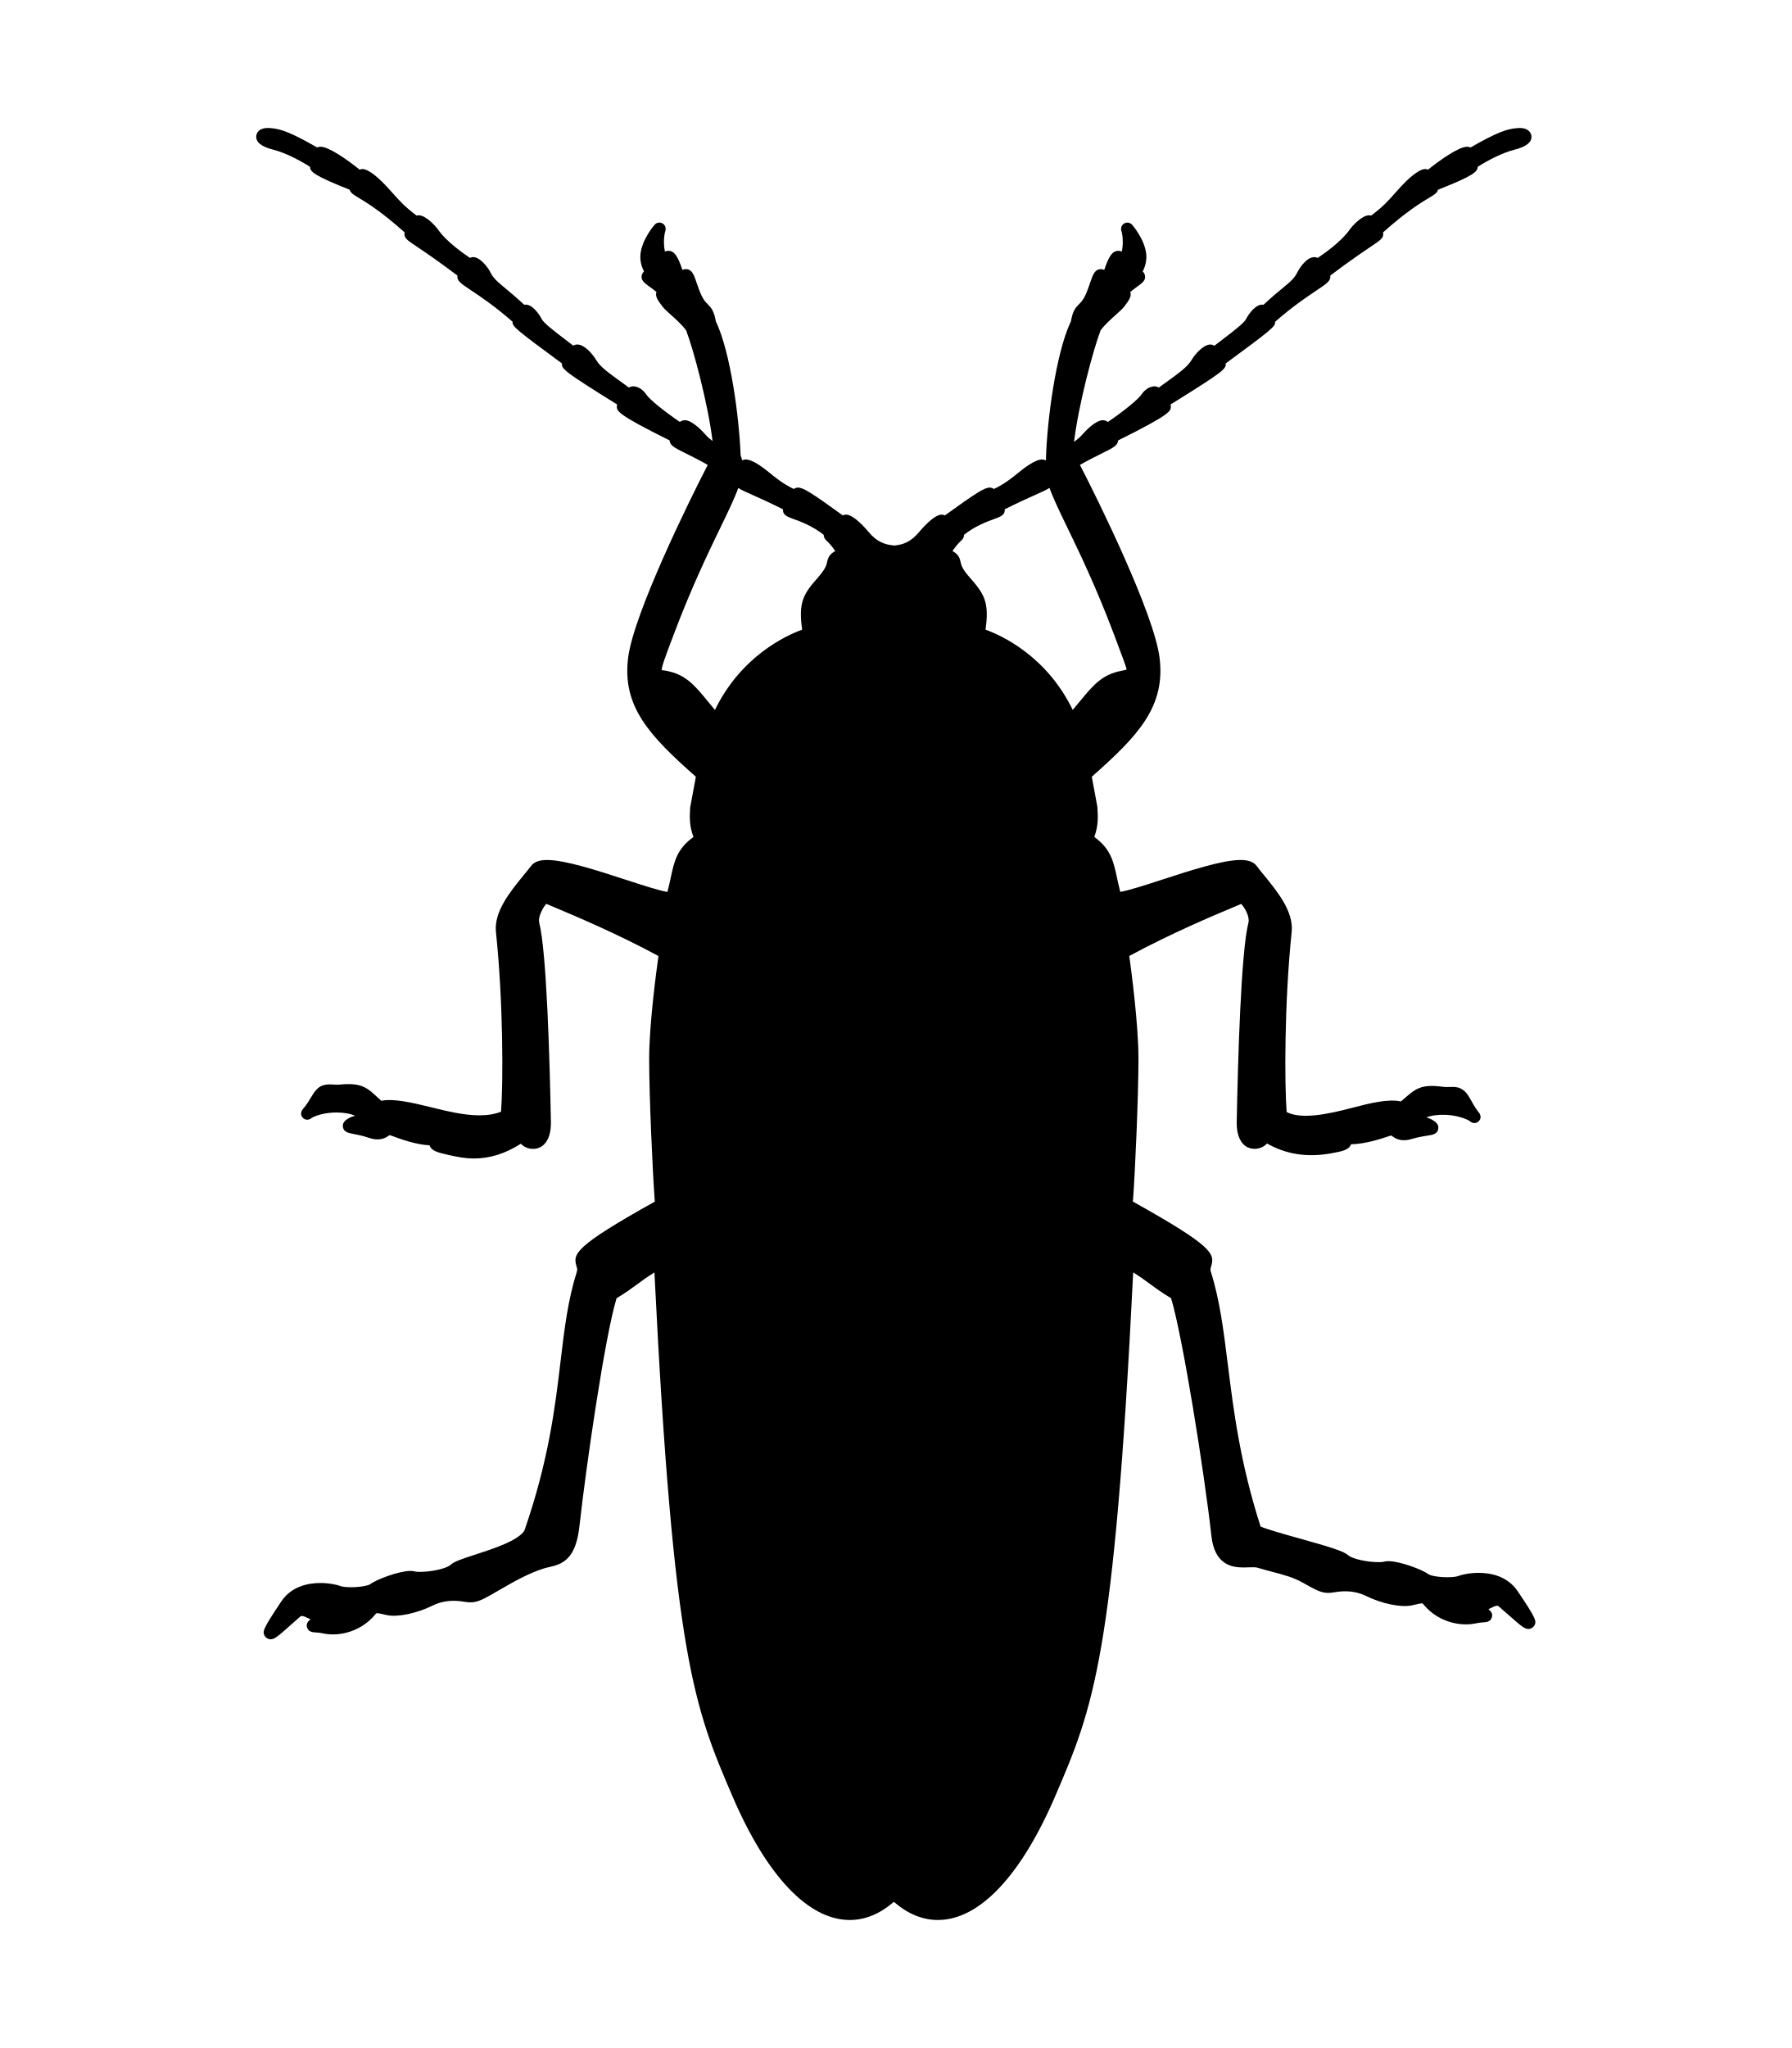
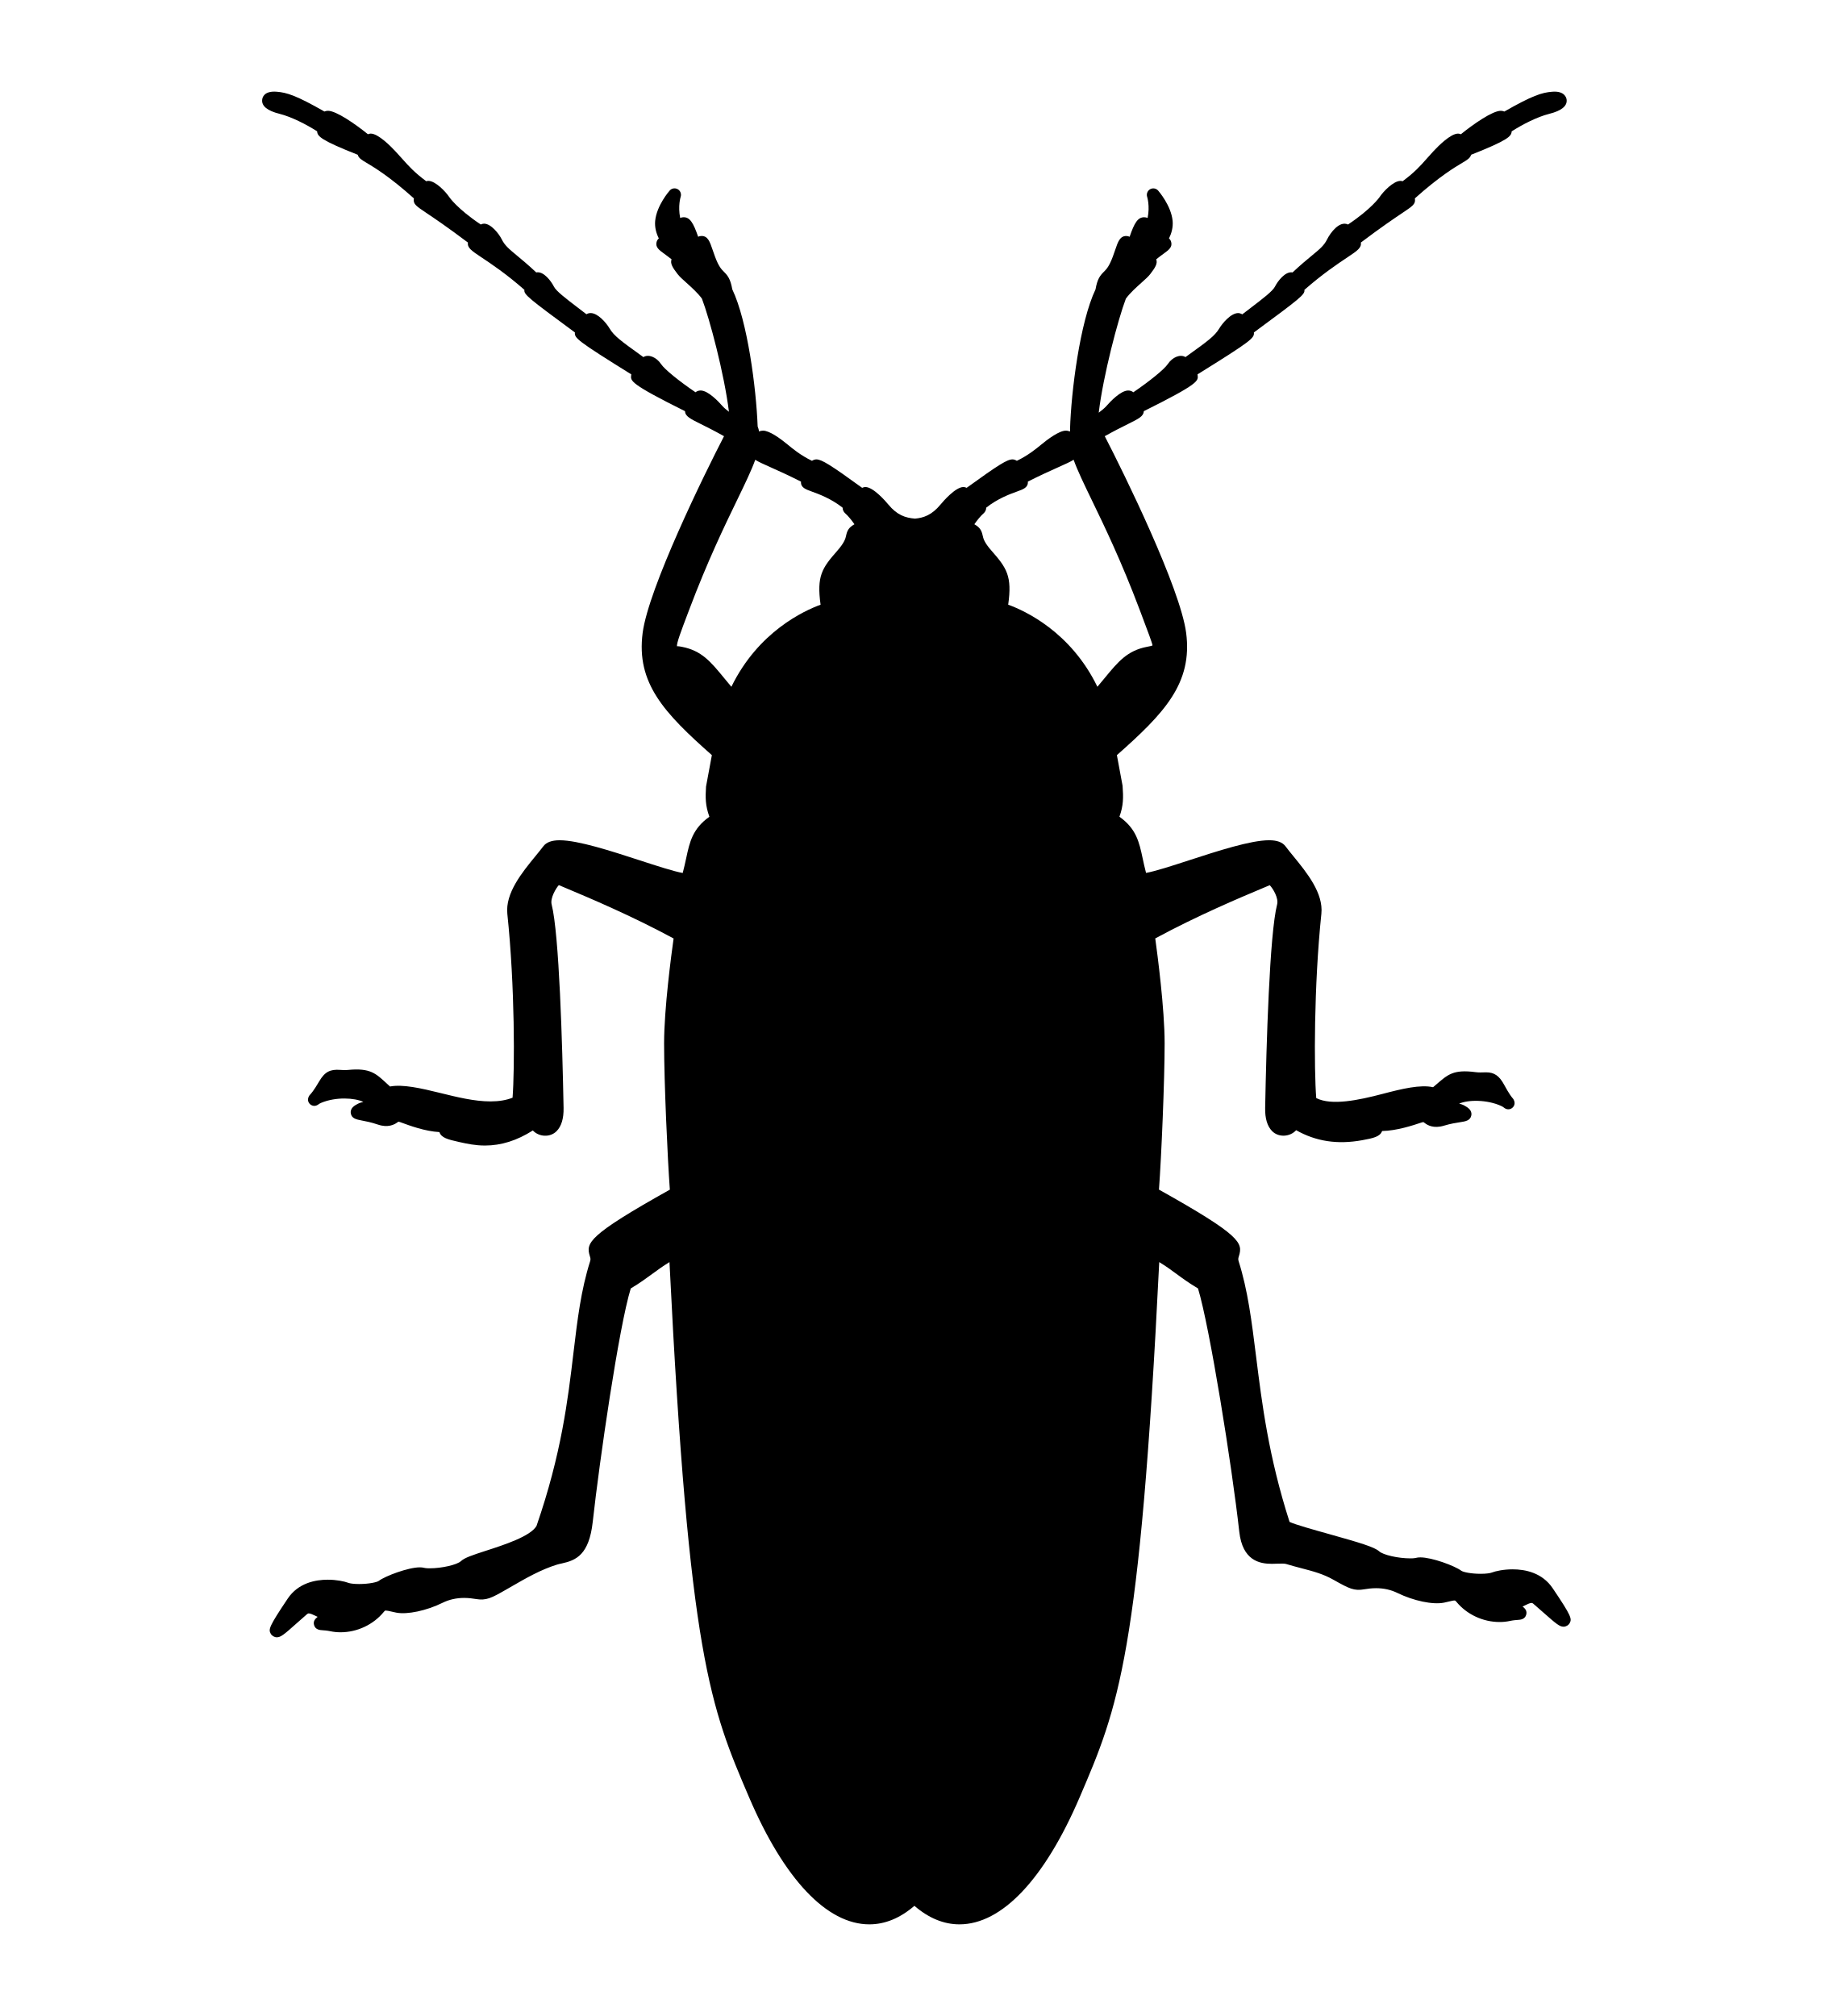
- <svg xmlns="http://www.w3.org/2000/svg" version="1.1" id="Capa_1" x="0px" y="0px" width="140" height="160" viewBox="0 0 579.418 579.419" style="enable-background:new 0 0 579.418 579.419;" xml:space="preserve">
+ <svg xmlns="http://www.w3.org/2000/svg" version="1.1" id="Capa_1" x="0px" y="0px" width="200" height="220" viewBox="0 0 579.418 579.419" style="enable-background:new 0 0 579.418 579.419;" xml:space="preserve">
  <g>
    <g>
      <path d="M484.194,477.802c0.131,0,0.281,0.017,0.522,0.225c1.105,0.955,2.158,1.881,3.121,2.729    c4.178,3.688,5.214,4.558,6.479,4.558c0.76,0,1.579-0.485,1.931-1.15c0.71-1.33,0.64-2.109-5.386-11.021    c-3.325-4.933-8.724-5.969-12.66-5.969c-2.897,0-5.39,0.559-6.655,1.04c-0.452,0.172-1.632,0.375-3.459,0.375    c-3.109,0-5.578-0.566-6.104-0.967c-2.076-1.55-9.261-4.227-12.949-4.227c-0.551,0-1.021,0.053-1.448,0.171    c-0.123,0.033-0.604,0.144-1.755,0.144c-3.803,0-8.58-1.086-9.837-2.244c-1.481-1.334-6.022-2.701-16.019-5.496    c-4.516-1.265-10.591-2.966-12.293-3.79c-6.63-20.649-8.727-37.45-10.579-52.285c-1.403-11.261-2.619-20.983-5.524-30.151    c-0.2-0.633-0.098-0.959,0.098-1.604c1.273-4.153,0.755-6.459-25.283-21.016c0.783-10.478,1.795-34.595,1.795-46.26    c0-10.906-2.269-28.103-2.966-33.15c13.305-7.209,26.956-12.946,33.623-15.749c1.024-0.428,1.889-0.795,2.57-1.085    c1.09,1.134,2.84,4.113,2.338,6.067c-2.407,9.36-3.402,44.33-3.786,64.342c-0.069,3.317,0.669,5.781,2.187,7.332    c2.098,2.13,5.712,1.823,7.609-0.277c6.206,3.509,12.971,4.602,20.882,3.162c3.586-0.657,5.65-1.118,6.295-2.905    c4.66-0.086,9.698-1.771,12.437-2.681c0.362-0.118,0.551-0.131,0.645-0.131c0.065,0.024,0.249,0.172,0.383,0.277    c0.886,0.686,2.812,1.836,6.063,0.854c2.142-0.649,3.888-0.914,5.161-1.11c1.648-0.253,3.203-0.493,3.513-2.15    c0.311-1.673-1.188-2.533-2.085-3.048c-0.571-0.326-1.171-0.534-1.754-0.673c2.835-1.244,8.796-1.317,13.312,0.751    c0.429,0.195,0.669,0.384,0.73,0.433c0.392,0.351,0.955,0.616,1.461,0.616c0.004,0,0.008,0,0.012,0    c0.849-0.005,1.604-0.535,1.897-1.33c0.273-0.734,0.013-1.637-0.53-2.212c-0.139-0.155-1.045-1.199-2.668-4.223    c-1.526-2.827-3.122-3.929-5.688-3.929l-1.828,0.04c-0.449,0-0.946-0.02-1.51-0.094c-7.059-0.938-8.809,0.804-12.33,3.815    c-0.347,0.298-0.714,0.611-1.109,0.946c-3.986-0.897-9.805,0.494-15.871,2.089c-7.78,2.044-16.227,3.799-21.065,1.347    c-0.706-8.87-0.767-35.427,1.624-58.255c0.689-6.54-4.606-13.019-8.857-18.226c-0.906-1.105-1.763-2.15-2.48-3.117    c-0.976-1.29-2.673-1.918-5.19-1.918c-5.83,0-16.234,3.387-25.414,6.373c-5.206,1.697-10.567,3.439-13.488,3.954    c-0.44-1.668-0.768-3.187-1.065-4.582c-1.109-5.186-2.003-9.359-7.348-13.178c1.302-3.603,1.257-6.136,0.995-9.78l-1.799-9.694    c15.047-13.301,23.97-22.742,21.894-38.674c-1.881-14.203-19.527-50.192-25.729-62.159c3.043-1.705,5.499-2.929,7.368-3.855    c3.382-1.681,4.912-2.444,4.981-4.056c17.394-8.666,17.267-9.551,17.01-11.412c-0.013-0.078-0.024-0.151-0.041-0.22    c17.242-10.71,18.005-11.506,17.825-13.252c14.651-10.804,16.219-12.016,15.966-13.46c5.748-5.051,10.562-8.258,13.537-10.241    c3.174-2.118,4.582-3.056,4.316-4.725c6.553-4.941,10.665-7.703,13.211-9.413c3.138-2.101,4.08-2.733,3.896-4.325    c-0.008-0.078-0.021-0.147-0.036-0.22c7.764-6.948,12.66-9.857,15.083-11.298c1.416-0.84,2.44-1.448,2.689-2.489    c11.604-4.59,12.774-5.83,12.831-7.401c3.379-2.175,8.083-4.59,11.873-5.541c3.9-0.976,5.753-2.489,5.504-4.504    c-0.077-0.632-0.686-2.803-4.541-2.489c-3.272,0.241-6.36,1.24-15.149,6.263c-0.338-0.155-0.718-0.237-1.122-0.237    c-2.606,0-8.584,4.149-12.619,7.414c-0.302-0.126-0.612-0.204-0.886-0.204c-2.357,0-6.229,3.9-7.784,5.569    c-0.787,0.844-1.477,1.624-2.142,2.375c-2.102,2.371-3.807,4.296-7.613,7.12c-0.229-0.074-0.453-0.114-0.653-0.114    c-2.248,0-5.467,3.382-6.605,5.1c-0.028,0.041-2.554,3.729-9.996,8.694c-2.709-1.314-5.605,2.681-6.577,4.635    c-0.991,2.003-2.269,3.056-4.802,5.145c-1.546,1.277-3.562,2.938-6.157,5.369c-2.28-0.461-4.725,2.815-5.561,4.48    c-0.718,1.428-3.823,3.79-7.409,6.528c-0.918,0.698-1.894,1.444-2.922,2.24c-0.42-0.241-0.905-0.4-1.28-0.4    c-2.347,0-5.06,3.289-6.002,4.875c-1.424,2.375-3.701,4.019-9.801,8.409l-0.877,0.632c-1.595-0.983-4.084-0.057-5.618,2.244    c-1.089,1.62-5.703,5.369-10.86,8.878c-0.445-0.359-1.013-0.559-1.62-0.559c-2.362,0-5.643,3.464-6.936,4.953    c-0.511,0.583-1.375,1.301-2.388,2.064c1.408-11.759,6.12-29.592,8.585-36.063c1.358-1.844,3.329-3.606,4.929-5.035    c1.199-1.073,2.146-1.921,2.754-2.701c1.521-1.991,2.432-3.333,1.913-4.696c0.935-0.755,1.738-1.342,2.366-1.799    c1.563-1.134,2.795-2.032,2.358-3.664c-0.126-0.494-0.375-0.857-0.693-1.13c0.779-1.571,1.338-3.472,1.15-5.561    c-0.473-4.843-4.41-9.38-4.577-9.572c-0.641-0.73-1.702-0.906-2.542-0.424c-0.845,0.481-1.229,1.494-0.931,2.416    c0.013,0.037,0.918,2.88,0.143,6.671c-0.322-0.147-0.685-0.233-1.089-0.233c-2.008,0-3.089,1.75-4.599,6.169    c-0.326-0.155-0.681-0.241-1.081-0.241c-1.982,0-2.619,1.864-3.419,4.219c-0.232,0.677-0.502,1.464-0.828,2.346    c-1.167,3.109-2.036,3.974-2.803,4.737c-1.22,1.22-2.077,2.281-2.648,5.573c-4.937,10.355-7.723,32.424-8.058,44.207    c-0.004,0.114,0.008,0.224,0.028,0.334c-0.036,0.139-0.069,0.277-0.094,0.42c-0.367-0.196-0.791-0.298-1.252-0.298    c-2.135,0-5.758,2.729-7.916,4.512c-1.375,1.134-3.994,3.301-7.58,5.027c-0.421-0.273-0.927-0.453-1.354-0.453    c-1.673,0-4.239,1.559-14.521,8.993c-0.334-0.159-0.697-0.257-1.003-0.257c-2.542,0-6.487,4.61-7.251,5.537    c-2.766,3.35-5.36,4.207-8.074,4.459c-3.052-0.253-5.655-1.11-8.429-4.463c-0.763-0.926-4.705-5.533-7.263-5.533    c-0.306,0-0.673,0.098-1.012,0.257c-10.123-7.349-12.819-8.993-14.504-8.993c-0.428,0-0.938,0.175-1.358,0.453    c-3.607-1.738-6.239-3.933-7.752-5.19c-2.419-1.987-5.72-4.354-7.735-4.354c-0.449,0-0.865,0.098-1.228,0.29    c-0.106-0.583-0.257-1.11-0.457-1.612c-0.465-12.203-3.228-33.33-8.021-43.346c-0.579-3.285-1.436-4.345-2.656-5.565    c-0.767-0.763-1.632-1.624-2.791-4.741c-0.322-0.861-0.591-1.632-0.816-2.301c-0.845-2.472-1.457-4.264-3.448-4.264    c-0.396,0-0.755,0.086-1.081,0.241c-1.526-4.418-2.607-6.169-4.594-6.169c-0.404,0-0.763,0.086-1.085,0.232    c-0.767-3.79,0.13-6.63,0.143-6.658c0.31-0.922-0.069-1.934-0.91-2.424c-0.849-0.489-1.914-0.318-2.554,0.42    c-0.171,0.188-4.121,4.729-4.59,9.588c-0.188,2.077,0.371,3.974,1.154,5.541c-0.322,0.273-0.575,0.641-0.706,1.139    c-0.433,1.632,0.804,2.534,2.366,3.672c0.628,0.457,1.44,1.044,2.371,1.795c-0.514,1.358,0.4,2.705,1.926,4.692    c0.596,0.775,1.55,1.632,2.758,2.713c1.591,1.428,3.558,3.187,4.908,5.022c2.427,6.3,7.083,23.86,8.547,35.773    c-0.849-0.652-1.567-1.265-2.016-1.774c-1.297-1.489-4.578-4.953-6.936-4.953c-0.608,0-1.175,0.2-1.62,0.559    c-5.161-3.5-9.775-7.246-10.861-8.874c-1.538-2.309-4.039-3.231-5.618-2.244l-1.008-0.73c-6.018-4.333-8.266-5.957-9.666-8.311    c-1.122-1.885-3.746-4.879-6.001-4.879c-0.486,0-0.943,0.13-1.33,0.367c-1.032-0.8-2.016-1.55-2.938-2.252    c-3.558-2.717-6.634-5.063-7.34-6.479c-0.836-1.668-3.251-4.981-5.582-4.484c-2.574-2.411-4.578-4.068-6.112-5.341    c-2.546-2.109-3.827-3.166-4.834-5.182c-0.849-1.705-3.35-4.896-5.569-4.896c-0.314,0-0.686,0.102-1.028,0.265    c-7.491-5.002-9.947-8.646-9.971-8.686c-1.146-1.726-4.366-5.108-6.626-5.108c-0.2,0-0.424,0.041-0.649,0.114    c-3.762-2.803-5.524-4.777-7.527-7.03c-0.694-0.779-1.416-1.591-2.236-2.456c-1.559-1.677-5.431-5.573-7.777-5.573    c-0.269,0-0.583,0.078-0.885,0.204c-4.043-3.268-10.029-7.414-12.632-7.414c-0.408,0-0.787,0.082-1.122,0.233    c-8.784-5.019-11.865-6.018-15.125-6.263c-4.003-0.306-4.476,1.861-4.549,2.493c-0.249,2.015,1.604,3.533,5.496,4.5    c3.753,0.942,8.466,3.354,11.881,5.533c0.041,1.571,1.208,2.815,12.836,7.413c0.253,1.041,1.273,1.648,2.688,2.489    c2.424,1.444,7.312,4.35,15.063,11.298c-0.016,0.069-0.028,0.143-0.037,0.22c-0.184,1.591,0.767,2.224,3.9,4.329    c2.546,1.709,6.663,4.472,13.219,9.412c-0.261,1.661,1.143,2.599,4.309,4.705c2.978,1.983,7.792,5.186,13.549,10.249    c-0.261,1.453,1.277,2.644,15.957,13.468c-0.175,1.747,0.592,2.542,17.83,13.256c-0.016,0.069-0.028,0.143-0.041,0.216    c-0.257,1.86-0.384,2.746,17.014,11.412c0.069,1.616,1.599,2.379,4.985,4.064c1.865,0.926,4.321,2.146,7.356,3.852    c-6.206,11.975-23.86,47.977-25.725,62.159c-2.093,15.916,6.83,25.361,21.881,38.674l-1.848,9.947    c-0.208,3.447-0.241,5.957,1.064,9.531c-5.336,3.802-6.23,7.96-7.34,13.117c-0.306,1.416-0.636,2.958-1.093,4.659    c-2.84-0.498-8.246-2.26-13.501-3.97c-9.176-2.987-19.576-6.373-25.398-6.373c-2.517,0-4.214,0.628-5.186,1.922    c-0.714,0.946-1.562,1.979-2.456,3.076c-4.268,5.214-9.58,11.706-8.903,18.266c2.399,22.779,2.35,49.152,1.652,58.125    c-1.991,0.787-4.288,1.175-6.98,1.175c-5.076,0-10.6-1.362-15.937-2.681c-6.067-1.497-11.84-2.803-15.818-2.032    c-0.383-0.347-0.743-0.677-1.077-0.987c-3.386-3.112-5.186-4.944-12.203-4.251c-1,0.098-1.791,0.032-2.473-0.017    c-3.166-0.236-4.879,0.588-6.671,3.672c-1.701,2.93-2.644,3.95-2.799,4.104c-0.575,0.567-0.877,1.489-0.612,2.24    c0.286,0.816,1.061,1.363,1.926,1.363c0.004,0,0.008,0,0.008,0c0.469,0,1.02-0.253,1.407-0.571c0.065-0.049,0.306-0.221,0.747-0.4    c4.585-1.917,10.534-1.615,13.305-0.277c-0.583,0.118-1.188,0.302-1.771,0.604c-0.918,0.49-2.452,1.306-2.195,2.987    c0.253,1.664,1.791,1.954,3.423,2.269c1.269,0.24,3.003,0.571,5.137,1.297c3.174,1.081,5.189,0.021,6.091-0.637    c0.139-0.102,0.326-0.24,0.408-0.261c0.065,0,0.253,0.013,0.628,0.155c2.958,1.094,7.756,2.868,12.33,3.121    c0.583,1.795,2.627,2.33,6.185,3.121l0.473,0.106c2.069,0.457,4.647,1.023,7.752,1.023c5.117,0,10.086-1.562,15.125-4.765    c1.893,2.039,5.451,2.317,7.519,0.212c1.522-1.547,2.26-4.015,2.199-7.336c-0.383-20.009-1.379-54.975-3.774-64.33    c-0.506-2.016,1.371-5.116,2.269-6.116c0.677,0.29,1.546,0.657,2.583,1.093c6.667,2.803,20.327,8.543,33.705,15.782    c-0.71,5.051-3.007,22.248-3.007,33.15c0,12.216,1.094,36.374,1.82,46.26c-26.034,14.557-26.561,16.862-25.292,21.012    c0.196,0.648,0.294,0.971,0.094,1.604c-2.917,9.232-4.002,18.344-5.263,28.891c-1.787,15.026-3.823,32.052-11.685,54.79    c-1.844,3.284-10.318,6.026-15.924,7.838c-4.435,1.436-6.805,2.231-7.968,3.305c-1.265,1.171-6.067,2.272-9.89,2.272    c-1.114,0-1.587-0.106-1.722-0.143c-0.412-0.106-0.869-0.163-1.396-0.163c-3.635,0-10.947,2.745-12.975,4.283    c-0.53,0.408-3.06,0.992-6.238,0.992c-1.758,0-2.884-0.192-3.317-0.355c-1.326-0.506-3.864-1.012-6.548-1.012    c-3.974,0-9.404,1.045-12.705,6.014c-6.018,8.968-6.075,9.69-5.357,11.045c0.355,0.665,1.175,1.146,1.93,1.146    c1.261,0,2.285-0.865,6.414-4.545c0.967-0.861,2.028-1.804,3.146-2.771c0.245-0.212,0.4-0.232,0.534-0.232    c0.526,0,1.363,0.396,2.167,0.779c0.212,0.098,0.424,0.2,0.645,0.302c-0.849,0.686-1.465,1.44-1.118,2.628    c0.433,1.473,1.873,1.562,2.64,1.611c0.559,0.036,1.42,0.086,2.546,0.322c1.012,0.212,2.081,0.322,3.166,0.322    c5.271,0,10.388-2.407,13.693-6.446c0.338-0.421,0.453-0.421,0.628-0.421c0.392,0,1.02,0.147,1.754,0.314    c0.465,0.106,0.975,0.229,1.534,0.339c3.472,0.689,9.596-0.612,14.667-3.113c2.073-1.02,4.362-1.534,6.797-1.534    c1.461,0,2.722,0.18,3.656,0.335c3.382,0.567,4.949-0.277,9.764-3.044l1.774-1.02c4.26-2.456,9.086-5.243,14.207-6.81    c0.477-0.147,0.979-0.253,1.489-0.363c4.492-0.979,8.613-2.722,9.772-13.113c2.154-19.526,8.27-61.62,12.023-73.827    c2.795-1.657,4.786-3.121,6.716-4.537c1.718-1.261,3.366-2.469,5.524-3.791c6.161,124.832,12.946,140.671,25.173,169.219    c11.09,25.892,24.586,40.151,38.009,40.151c4.961,0,9.747-1.971,14.251-5.859c4.505,3.889,9.286,5.859,14.24,5.859    c13.395,0,26.891-14.26,37.997-40.151c12.235-28.54,19.024-44.374,25.165-169.223c2.158,1.318,3.807,2.525,5.517,3.782    c1.938,1.424,3.933,2.889,6.739,4.55c3.677,12.011,10.735,56.071,13.048,76.924c1.028,9.091,6.373,10.139,10.298,10.139    c0.592,0,1.176-0.021,1.747-0.045c1.171-0.045,2.264-0.053,2.745,0.09c1.767,0.535,3.399,0.963,4.945,1.371    c3.66,0.959,6.821,1.787,10.069,3.64c5.002,2.819,6.479,3.562,9.764,2.986c0.946-0.159,2.228-0.339,3.696-0.339    c2.432,0,4.708,0.51,6.777,1.526c5.051,2.456,11.122,3.766,14.695,3.043c0.547-0.114,1.041-0.232,1.494-0.338    c0.75-0.18,1.395-0.339,1.787-0.339c0.175,0,0.289,0,0.632,0.42c3.288,3.994,8.396,6.382,13.66,6.382    c1.105,0,2.187-0.11,3.219-0.331c1.126-0.24,1.983-0.294,2.542-0.334c0.767-0.05,2.207-0.147,2.632-1.62    c0.343-1.188-0.277-1.938-1.131-2.619c0.225-0.103,0.437-0.208,0.649-0.311C482.835,478.206,483.667,477.802,484.194,477.802z     M324.948,123.286c3.904-1.979,7.164-3.439,9.665-4.562c2.261-1.012,3.807-1.701,4.803-2.342    c1.228,3.411,3.198,7.495,5.793,12.856c3.93,8.119,9.307,19.241,15.08,34.55l0.514,1.367c2.044,5.41,3.518,9.318,3.558,9.926    c-0.24,0.151-1.212,0.339-1.737,0.437c-6.251,1.204-9.115,4.68-13.448,9.943c-0.697,0.844-1.437,1.742-2.244,2.692    c-8.458-17.438-22.999-24.063-28.201-25.953c1.286-9.042-0.452-11.583-5.312-17.107c-2.297-2.611-2.562-3.86-2.758-4.77    c-0.339-1.595-0.874-2.562-2.632-3.549c0.918-1.298,1.962-2.616,2.958-3.48c0.485-0.424,0.804-1.11,0.795-1.767    c3.673-2.909,7.532-4.305,9.776-5.112c1.954-0.702,3.488-1.261,3.391-3.044C324.952,123.347,324.948,123.319,324.948,123.286z     M256.615,126.424c2.24,0.812,6.083,2.207,9.771,5.112c-0.008,0.657,0.306,1.338,0.795,1.763c0.992,0.865,2.036,2.183,2.95,3.477    c-1.762,0.987-2.297,1.958-2.635,3.558c-0.196,0.91-0.457,2.158-2.889,4.929c-4.721,5.369-6.455,7.903-5.186,16.944    c-5.194,1.889-19.718,8.527-28.201,25.949c-0.804-0.951-1.542-1.853-2.236-2.693c-4.321-5.263-7.173-8.735-13.419-9.943    c-0.379-0.069-1-0.188-1.326-0.188c-0.126,0-0.212,0.017-0.22,0.065c-0.18-0.926,1.301-4.835,3.35-10.245l0.514-1.358    c5.793-15.361,11.187-26.504,15.128-34.635c2.493-5.157,4.504-9.302,5.757-12.762c1,0.641,2.546,1.334,4.806,2.342    c2.497,1.118,5.753,2.579,9.658,4.558c0,0.033-0.004,0.061-0.004,0.094C253.131,125.159,254.669,125.718,256.615,126.424z" />
    </g>
  </g>
  <g>
</g>
  <g>
</g>
  <g>
</g>
  <g>
</g>
  <g>
</g>
  <g>
</g>
  <g>
</g>
  <g>
</g>
  <g>
</g>
  <g>
</g>
  <g>
</g>
  <g>
</g>
  <g>
</g>
  <g>
</g>
  <g>
</g>
</svg>
